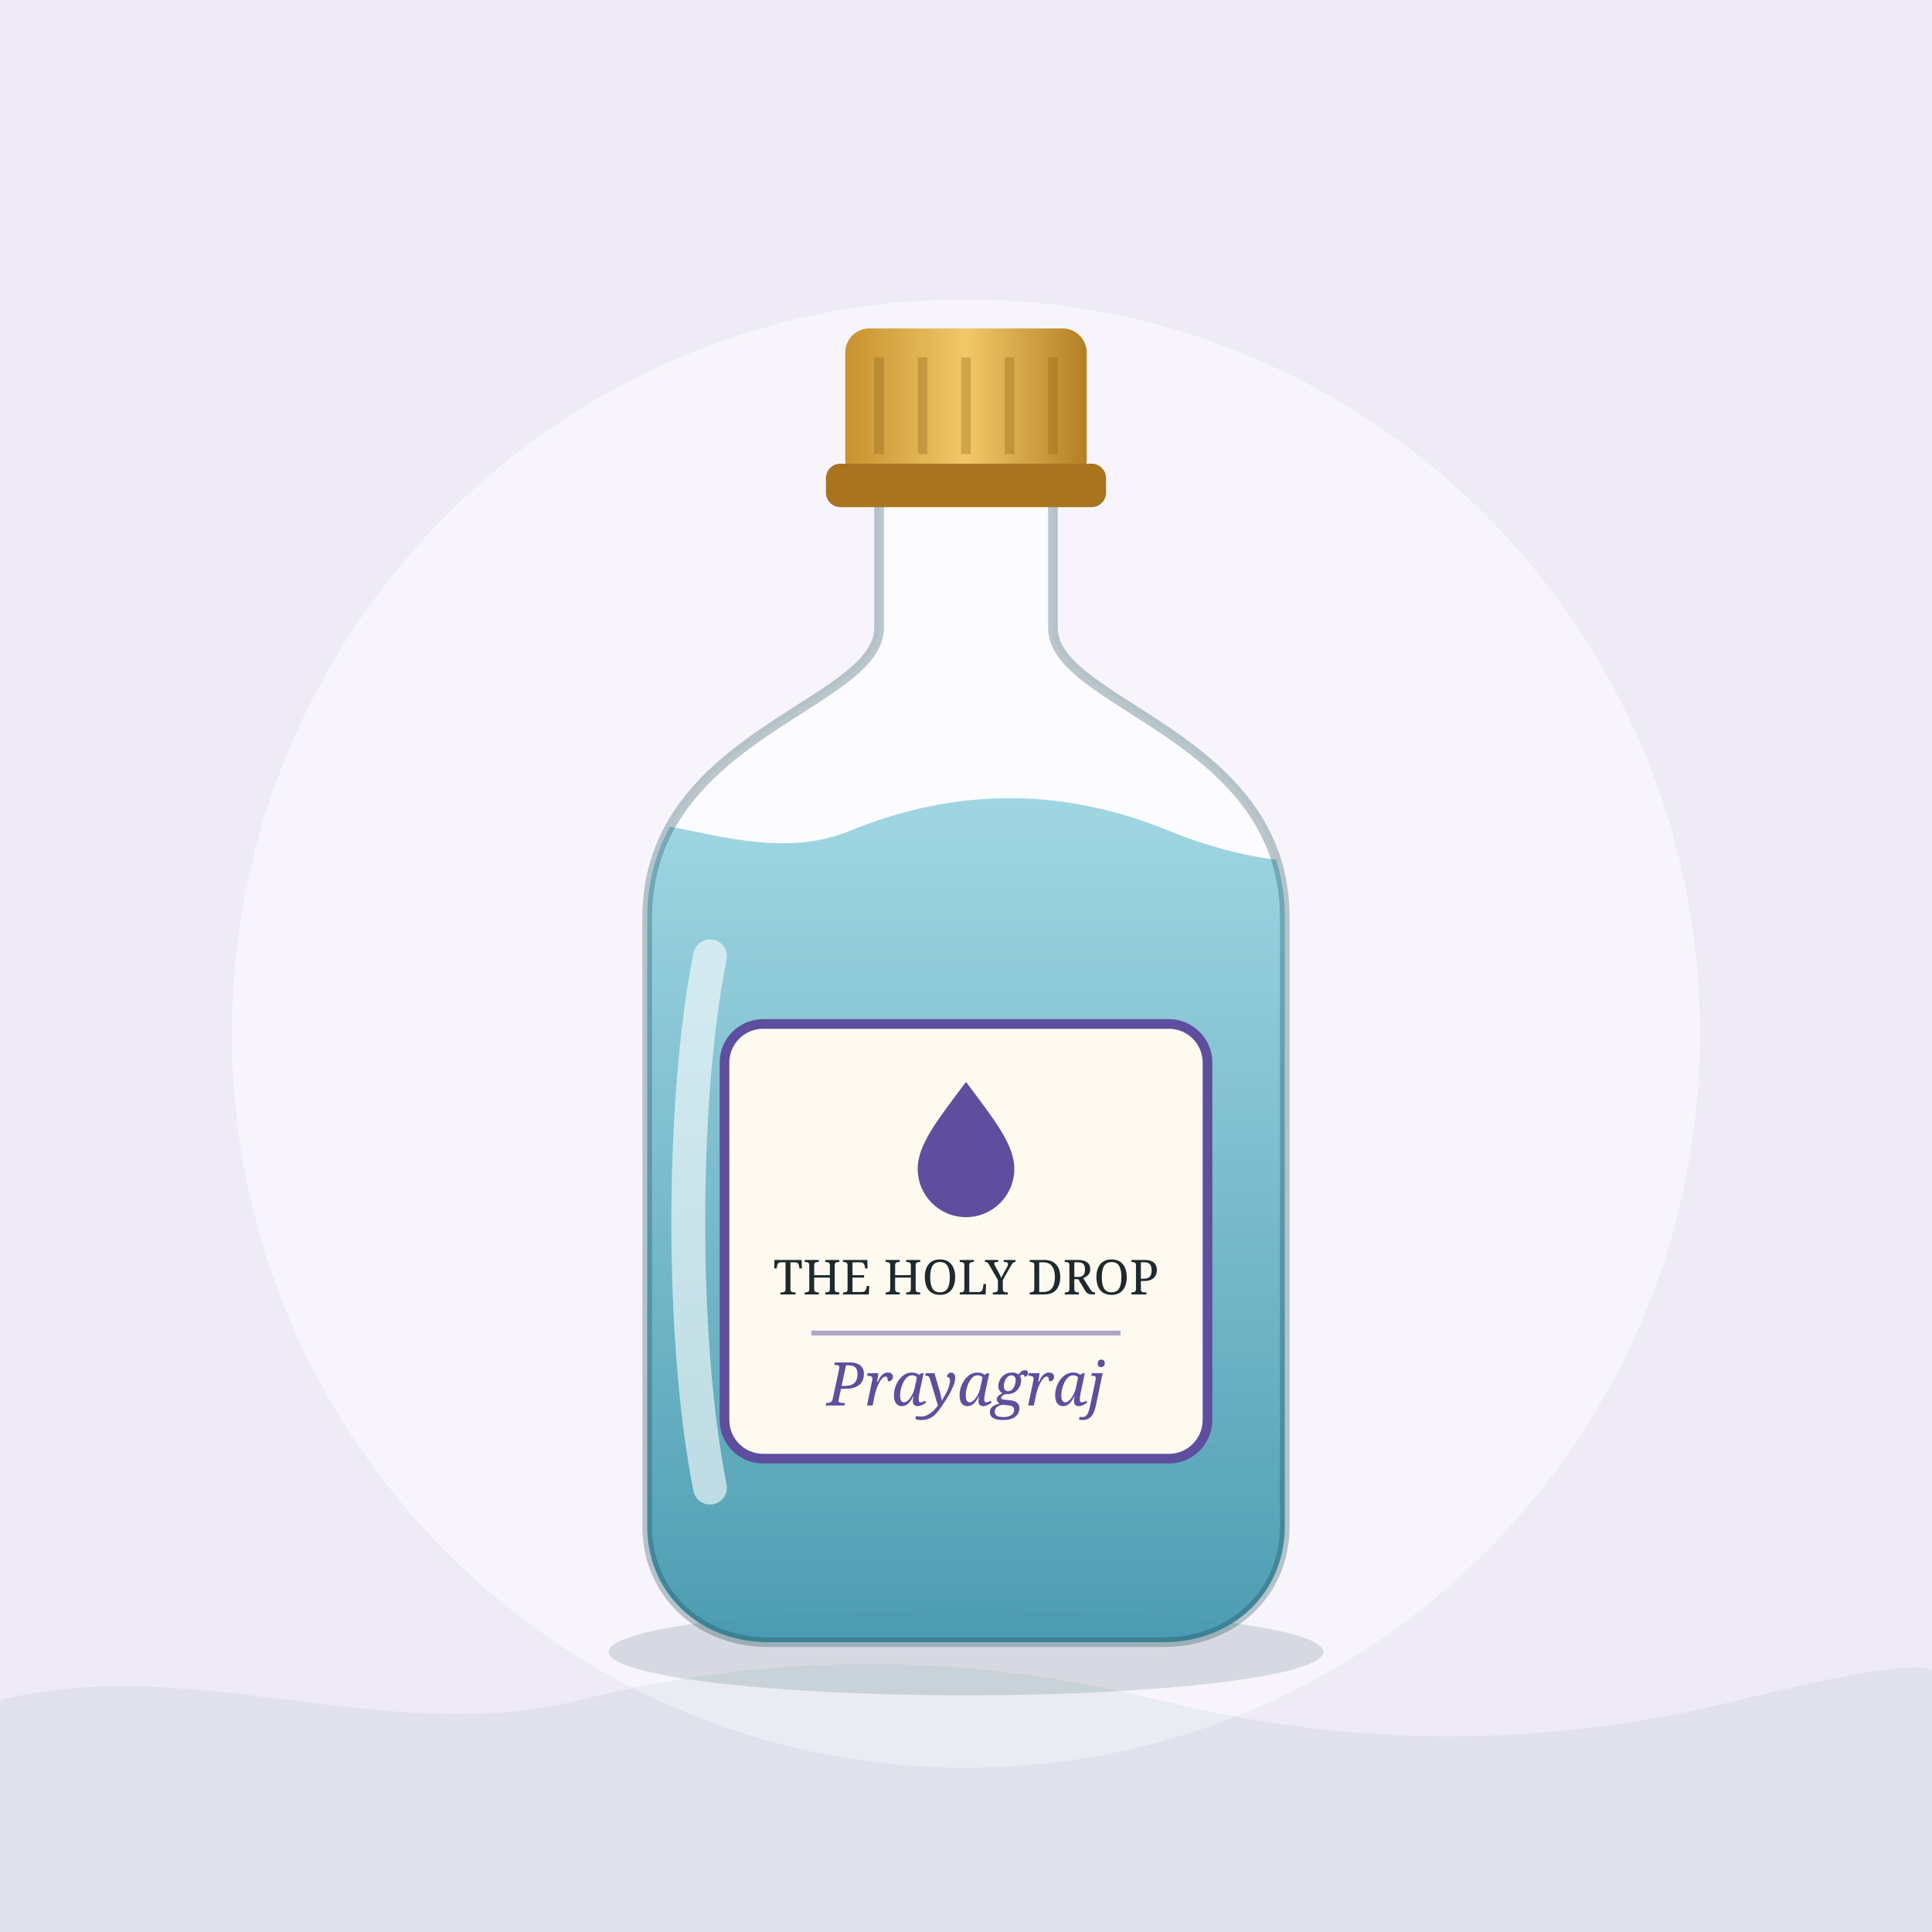
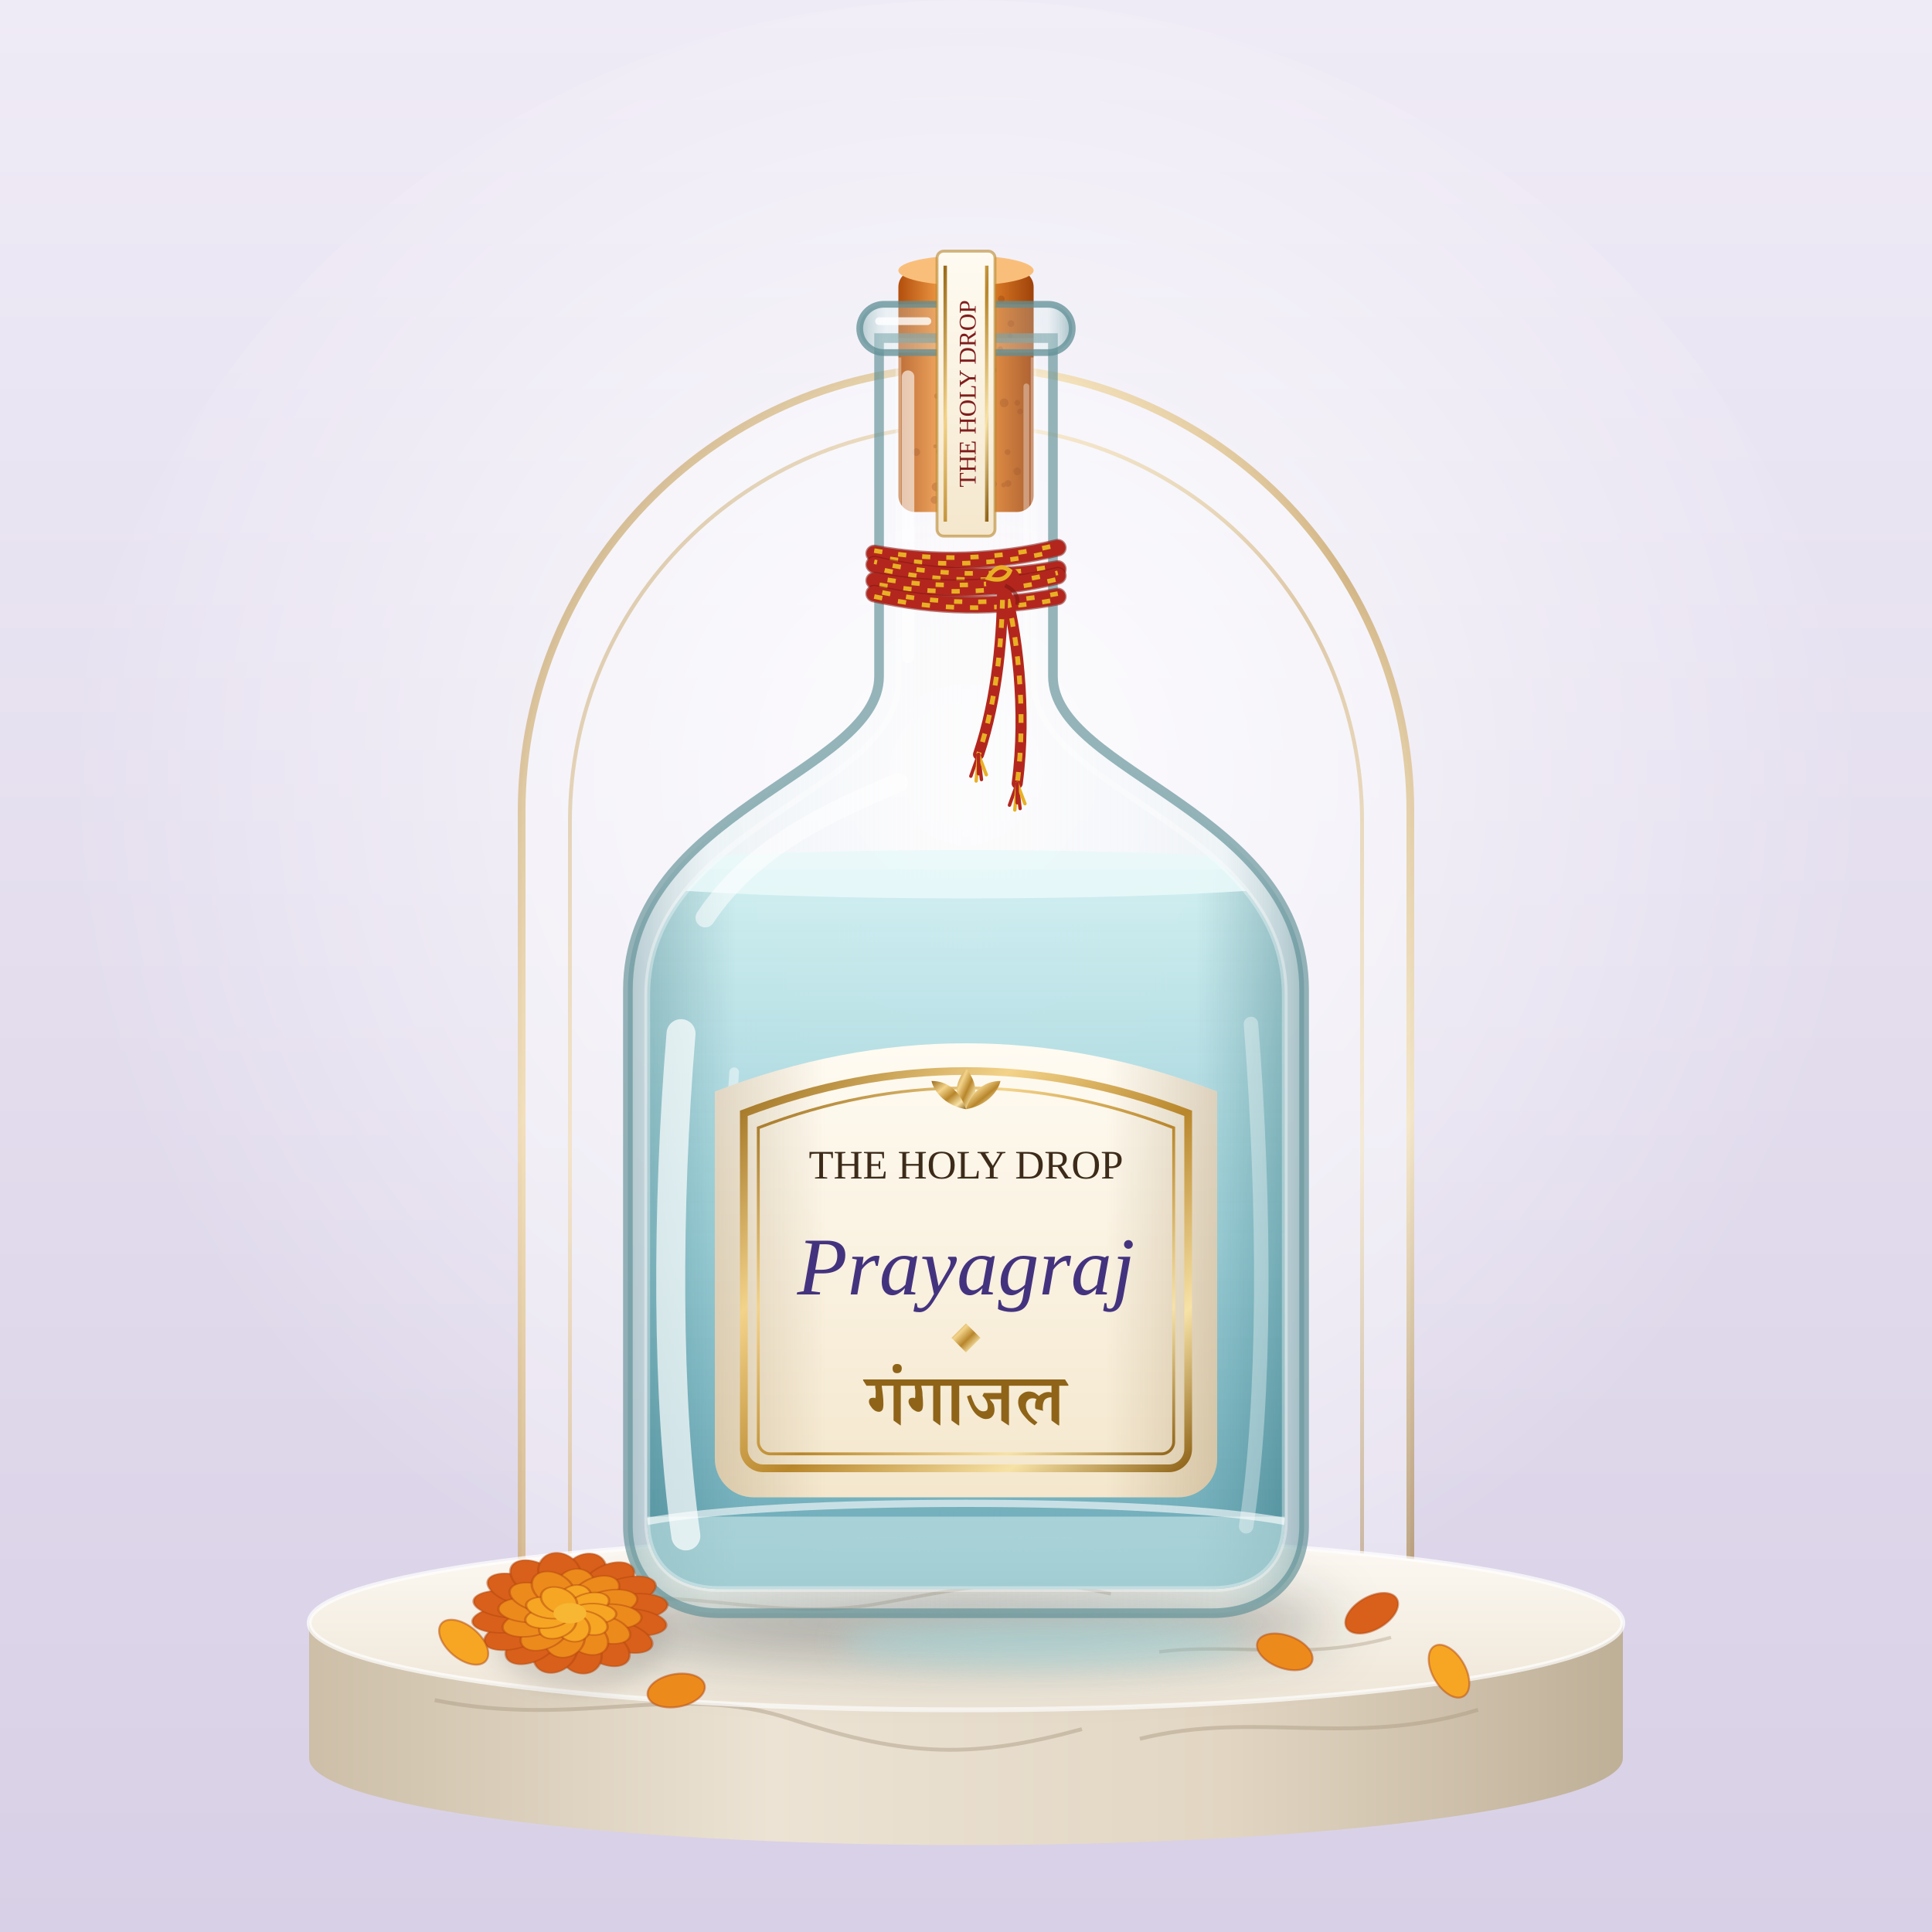
<svg xmlns="http://www.w3.org/2000/svg" viewBox="0 0 400 400" width="400" height="400" role="img" aria-label="Triveni Sangam Gangajal bottle">
  <defs>
+     <linearGradient id="gold" x1="0" y1="0" x2="1" y2="1">
+       <stop offset="0" stop-color="#9a6b1a" />
+       <stop offset=".3" stop-color="#f3d38a" />
+       <stop offset=".55" stop-color="#b8862b" />
+       <stop offset=".8" stop-color="#f7e2a6" />
+       <stop offset="1" stop-color="#8f6418" />
+     </linearGradient>
+     <linearGradient id="glass" x1="0" y1="0" x2="1" y2="0">
+       <stop offset="0" stop-color="#7fa9ad" stop-opacity=".55" />
+       <stop offset=".12" stop-color="#d9eeee" stop-opacity=".35" />
+       <stop offset=".5" stop-color="#ffffff" stop-opacity=".12" />
+       <stop offset=".88" stop-color="#d9eeee" stop-opacity=".3" />
+       <stop offset="1" stop-color="#6f9ea3" stop-opacity=".6" />
+     </linearGradient>
    <linearGradient id="water" x1="0" y1="0" x2="0" y2="1">
-       <stop offset="0" stop-color="#8fd0dd" stop-opacity=".85" />
-       <stop offset="1" stop-color="#2f8aa3" stop-opacity=".9" />
-     </linearGradient>
-     <linearGradient id="cap" x1="0" y1="0" x2="1" y2="0">
-       <stop offset="0" stop-color="#c8922f" />
-       <stop offset=".5" stop-color="#f1c868" />
-       <stop offset="1" stop-color="#b47f24" />
-     </linearGradient>
-     <linearGradient id="copper" x1="0" y1="0" x2="1" y2="0">
-       <stop offset="0" stop-color="#9a4f25" />
-       <stop offset=".45" stop-color="#e09a5f" />
-       <stop offset=".7" stop-color="#c8743c" />
-       <stop offset="1" stop-color="#8a4420" />
-     </linearGradient>
-     <linearGradient id="wood" x1="0" y1="0" x2="0" y2="1">
-       <stop offset="0" stop-color="#c48d55" />
-       <stop offset="1" stop-color="#9a6a3a" />
-     </linearGradient>
-     <linearGradient id="kraft" x1="0" y1="0" x2="0" y2="1">
-       <stop offset="0" stop-color="#d4a46c" />
-       <stop offset="1" stop-color="#b9864f" />
-     </linearGradient>
-     <clipPath id="bottle-clip">
-       <path d="M182 96h36v34c0 16 48 22 48 60v126c0 14-11 24-25 24h-82c-14 0-25-10-25-24V190c0-38 48-44 48-60z" />
+       <stop offset="0" stop-color="#cdeef0" stop-opacity=".9" />
+       <stop offset=".5" stop-color="#8fcad3" stop-opacity=".85" />
+       <stop offset="1" stop-color="#4f97a6" stop-opacity=".9" />
+     </linearGradient>
+     <linearGradient id="waterEdge" x1="0" y1="0" x2="1" y2="0">
+       <stop offset="0" stop-color="#1f5d68" stop-opacity=".45" />
+       <stop offset=".2" stop-color="#1f5d68" stop-opacity="0" />
+       <stop offset=".8" stop-color="#1f5d68" stop-opacity="0" />
+       <stop offset="1" stop-color="#1f5d68" stop-opacity=".5" />
+     </linearGradient>
+     <linearGradient id="paper" x1="0" y1="0" x2="0" y2="1">
+       <stop offset="0" stop-color="#fffbf2" />
+       <stop offset="1" stop-color="#f4e7cd" />
+     </linearGradient>
+     <linearGradient id="labelShade" x1="0" y1="0" x2="1" y2="0">
+       <stop offset="0" stop-color="#7a5a28" stop-opacity=".22" />
+       <stop offset=".22" stop-color="#7a5a28" stop-opacity="0" />
+       <stop offset=".78" stop-color="#7a5a28" stop-opacity="0" />
+       <stop offset="1" stop-color="#7a5a28" stop-opacity=".25" />
+     </linearGradient>
+     <linearGradient id="marbleTop" x1="0" y1="0" x2="0" y2="1">
+       <stop offset="0" stop-color="#fdfaf4" />
+       <stop offset="1" stop-color="#eee5d6" />
+     </linearGradient>
+     <linearGradient id="marbleSide" x1="0" y1="0" x2="1" y2="0">
+       <stop offset="0" stop-color="#cdbfa8" />
+       <stop offset=".35" stop-color="#ece3d4" />
+       <stop offset=".7" stop-color="#e2d6c3" />
+       <stop offset="1" stop-color="#bfb098" />
+     </linearGradient>
+     <linearGradient id="cork" x1="0" y1="0" x2="1" y2="0">
+       <stop offset="0" stop-color="#b24f0c" />
+       <stop offset=".35" stop-color="#f6a24c" />
+       <stop offset=".65" stop-color="#e5842a" />
+       <stop offset="1" stop-color="#9e420a" />
+     </linearGradient>
+     <radialGradient id="glow" cx=".5" cy=".42" r=".5">
+       <stop offset="0" stop-color="#ffffff" stop-opacity=".85" />
+       <stop offset="1" stop-color="#ffffff" stop-opacity="0" />
+     </radialGradient>
+     <filter id="blur3" x="-20%" y="-50%" width="140%" height="200%">
+       <feGaussianBlur stdDeviation="3" />
+     </filter>
+     <filter id="blur6" x="-30%" y="-80%" width="160%" height="260%">
+       <feGaussianBlur stdDeviation="6" />
+     </filter>
+     <clipPath id="bottleInner">
+       <path d="M186 72V141C186 164 134 171 134 206V315C134 324 140 329 149 329H251C260 329 266 324 266 315V206C266 171 214 164 214 141V72Z" />
    </clipPath>
  </defs>
-   <rect width="400" height="400" fill="#eeeaf6" />
-   <circle cx="200" cy="214" r="152" fill="#ffffff" opacity=".5" />
-   <path d="M0 352c40-10 80 10 120 0s80-10 120 0 80 10 120 0 40-6 40-6V400H0z" fill="#0f5161" opacity=".06" />
+   <linearGradient id="bg" x1="0" y1="0" x2="0" y2="1">
+     <stop offset="0" stop-color="#efebf6" />
+     <stop offset="1" stop-color="#d8d0e6" />
+   </linearGradient>
+   <rect width="400" height="400" fill="url(#bg)" />
+   <circle cx="200" cy="190" r="190" fill="url(#glow)" />
+   <path d="M108 336V168A92 92 0 0 1 292 168V336Z" fill="#ffffff" opacity=".32" />
+   <path d="M108 336V168A92 92 0 0 1 292 168V336" fill="none" stroke="url(#gold)" stroke-width="1.6" opacity=".55" />
+   <path d="M118 336V170A82 82 0 0 1 282 170V336" fill="none" stroke="url(#gold)" stroke-width=".8" opacity=".4" />
  <g>
-     <ellipse cx="200" cy="342" rx="74" ry="9" fill="#082e37" opacity=".14" />
-     <path d="M182 96h36v34c0 16 48 22 48 60v126c0 14-11 24-25 24h-82c-14 0-25-10-25-24V190c0-38 48-44 48-60z" fill="#ffffff" fill-opacity=".6" />
-     <g clip-path="url(#bottle-clip)">
-       <path d="M110 172c22-9 44 9 66 0s44-9 66 0 44 9 66 0V360H110z" fill="url(#water)" />
-     </g>
-     <path d="M182 96h36v34c0 16 48 22 48 60v126c0 14-11 24-25 24h-82c-14 0-25-10-25-24V190c0-38 48-44 48-60z" fill="none" stroke="#0b3f4c" stroke-opacity=".28" stroke-width="2" />
-     <rect x="175" y="68" width="50" height="32" rx="5" fill="url(#cap)" />
-     <rect x="171" y="96" width="58" height="9" rx="3" fill="#a87420" />
-     <path d="M182 74v20M191 74v20M200 74v20M209 74v20M218 74v20" stroke="#8f6418" stroke-opacity=".35" stroke-width="2" />
-     <path d="M147 198c-6 30-6 80 0 110" stroke="#ffffff" stroke-width="7" stroke-linecap="round" opacity=".6" fill="none" />
-     <rect x="150" y="212" width="100" height="90" rx="8" fill="#fffaf0" stroke="#5d4e9e" stroke-width="2" />
-     <path d="M200 224c-6 8-10 13-10 18a10 10 0 0 0 20 0c0-5-4-10-10-18z" fill="#5d4e9e" />
-     <text x="200" y="268" text-anchor="middle" font-family="Georgia, serif" font-size="10" textLength="80" lengthAdjust="spacingAndGlyphs" fill="#1d2a2e">THE HOLY DROP</text>
-     <line x1="168" y1="276" x2="232" y2="276" stroke="#5d4e9e" stroke-opacity=".5" />
-     <text x="200" y="291" text-anchor="middle" font-family="Georgia, serif" font-size="12.5" font-style="italic" fill="#5d4e9e">Prayagraj</text>
+     <path d="M64 336V364A136 18 0 0 0 336 364V336Z" fill="url(#marbleSide)" />
+     <path d="M90 352c30 6 50-4 74 4s38 8 60 2M236 360c24-6 44 2 70-6" stroke="#a89880" stroke-width=".8" fill="none" opacity=".45" />
+     <ellipse cx="200" cy="336" rx="136" ry="18" fill="url(#marbleTop)" />
+     <path d="M120 332c22-4 40 4 62 0s30-6 48-2M240 342c16-2 30 2 48-3" stroke="#bcae97" stroke-width=".7" fill="none" opacity=".5" />
+     <ellipse cx="200" cy="336" rx="136" ry="18" fill="none" stroke="#ffffff" stroke-opacity=".7" stroke-width="1" />
  </g>
+   <g>
+     <ellipse cx="200" cy="336" rx="76" ry="8" fill="#1d2a2e" opacity=".35" filter="url(#blur6)" />
+     <ellipse cx="216" cy="340" rx="42" ry="5" fill="#9fe3ea" opacity=".45" filter="url(#blur3)" />
+     <rect x="186" y="56" width="28" height="50" rx="3.4" fill="url(#cork)" />
+     <g fill="#8a3506" opacity=".3">
+       <circle cx="208.6" cy="93.6" r="0.6" />
+       <circle cx="194.0" cy="82.0" r="0.6" />
+       <circle cx="207.1" cy="72.3" r="0.6" />
+       <circle cx="202.1" cy="100.7" r="0.6" />
+       <circle cx="194.5" cy="93.5" r="0.7" />
+       <circle cx="193.8" cy="100.8" r="0.9" />
+       <circle cx="207.8" cy="100.4" r="0.5" />
+       <circle cx="205.7" cy="100.2" r="0.7" />
+       <circle cx="199.3" cy="62.7" r="0.6" />
+       <circle cx="202.8" cy="100.9" r="0.9" />
+       <circle cx="199.4" cy="98.7" r="0.5" />
+       <circle cx="207.6" cy="83.8" r="0.4" />
+       <circle cx="205.5" cy="76.7" r="0.8" />
+       <circle cx="204.2" cy="58.1" r="0.6" />
+       <circle cx="209.2" cy="69.5" r="0.5" />
+       <circle cx="209.3" cy="67.0" r="0.7" />
+       <circle cx="193.5" cy="103.5" r="0.8" />
+       <circle cx="198.7" cy="61.8" r="0.5" />
+       <circle cx="200.2" cy="101.8" r="0.4" />
+       <circle cx="201.3" cy="91.2" r="0.7" />
+       <circle cx="207.9" cy="83.4" r="0.9" />
+       <circle cx="202.6" cy="85.6" r="0.6" />
+       <circle cx="202.4" cy="76.1" r="0.7" />
+       <circle cx="194.8" cy="66.9" r="0.5" />
+       <circle cx="202.8" cy="88.9" r="0.6" />
+       <circle cx="189.7" cy="93.6" r="0.8" />
+       <circle cx="210.6" cy="97.6" r="0.8" />
+       <circle cx="210.6" cy="83.4" r="0.6" />
+       <circle cx="205.1" cy="71.0" r="0.8" />
+       <circle cx="208.7" cy="100.1" r="0.7" />
+       <circle cx="211.2" cy="85.2" r="0.6" />
+       <circle cx="204.0" cy="104.8" r="0.9" />
+       <circle cx="207.3" cy="61.9" r="0.7" />
+       <circle cx="199.7" cy="87.6" r="0.8" />
+       <circle cx="193.6" cy="92.4" r="0.4" />
+     </g>
+     <ellipse cx="200.0" cy="56" rx="14.0" ry="3.1" fill="#f9bf7a" />
+     <path d="M182 70V140C182 160 130 168 130 205V316C130 327 138 334 149 334H251C262 334 270 327 270 316V205C270 168 218 160 218 140V70Z" fill="url(#glass)" />
+     <g clip-path="url(#bottleInner)">
+       <rect x="120" y="180" width="160" height="160" fill="url(#water)" />
+       <rect x="120" y="180" width="160" height="160" fill="url(#waterEdge)" />
+       <ellipse cx="200" cy="181" rx="80" ry="5" fill="#e9f8f9" opacity=".9" />
+       <rect x="120" y="314" width="160" height="20" fill="#d4eeee" opacity=".55" />
+       <path d="M134 315C160 310 240 310 266 315" stroke="#ffffff" stroke-width="1.5" fill="none" opacity=".6" />
+     </g>
+     <path d="M182 70V140C182 160 130 168 130 205V316C130 327 138 334 149 334H251C262 334 270 327 270 316V205C270 168 218 160 218 140V70Z" fill="none" stroke="#5f8f95" stroke-opacity=".65" stroke-width="2" />
+     <path d="M186 74V141C186 164 134 171 134 206V315C134 324 140 329 149 329H251C260 329 266 324 266 315V206C266 171 214 164 214 141V74" fill="none" stroke="#ffffff" stroke-opacity=".35" stroke-width="1.2" />
+     <path d="M141 214C138 250 138 290 142 318" stroke="#ffffff" stroke-width="6" stroke-linecap="round" opacity=".7" fill="none" />
+     <path d="M152 222C150 250 150 280 152 300" stroke="#ffffff" stroke-width="2" stroke-linecap="round" opacity=".45" fill="none" />
+     <path d="M259 212C262 250 262 290 258 316" stroke="#ffffff" stroke-width="3" stroke-linecap="round" opacity=".35" fill="none" />
+     <path d="M146 190C156 175 172 168 186 162" stroke="#ffffff" stroke-width="4" stroke-linecap="round" opacity=".55" fill="none" />
+     <path d="M188 78V136" stroke="#ffffff" stroke-width="2.6" stroke-linecap="round" opacity=".6" />
+     <path d="M212.5 80V132" stroke="#ffffff" stroke-width="1.2" stroke-linecap="round" opacity=".35" />
+     <rect x="178" y="63" width="44" height="10" rx="5" fill="url(#glass)" stroke="#5f8f95" stroke-opacity=".75" stroke-width="1.4" />
+     <path d="M182 66.5H192" stroke="#ffffff" stroke-width="1.6" stroke-linecap="round" opacity=".8" />
+     <rect x="194.0" y="52" width="12" height="59" rx="1.4" fill="url(#paper)" stroke="#b8862b" stroke-opacity=".6" stroke-width="0.60" />
+     <path d="M195.7 55.0V108.0M204.3 55.0V108.0" stroke="url(#gold)" stroke-width="0.72" />
+     <text transform="translate(202.0 81.5) rotate(-90)" text-anchor="middle" font-family="Georgia, 'Times New Roman', serif" font-size="5.0" textLength="46" lengthAdjust="spacing" fill="#7f1d1d">THE HOLY DROP</text>
+     <path d="M181 114.6Q200.0 118.0 219 113.4" stroke="#7d150f" stroke-width="3.65" fill="none" stroke-linecap="round" opacity=".55" />
+     <path d="M181 114.6Q200.0 118.0 219 113.4" stroke="#b3261e" stroke-width="3.15" fill="none" stroke-linecap="round" />
+     <path d="M181 114.0Q200.0 117.4 219 112.8" stroke="#e8b024" stroke-width="0.95" fill="none" stroke-dasharray="1.7 3.3" stroke-dashoffset="0.0" />
+     <path d="M181 115.2Q200.0 118.6 219 114.0" stroke="#e8b024" stroke-width="0.95" fill="none" stroke-dasharray="1.7 3.3" stroke-dashoffset="1.7" />
+     <path d="M181 116.9Q200.0 121.3 219 117.8" stroke="#7d150f" stroke-width="3.65" fill="none" stroke-linecap="round" opacity=".55" />
+     <path d="M181 116.9Q200.0 121.3 219 117.8" stroke="#b3261e" stroke-width="3.15" fill="none" stroke-linecap="round" />
+     <path d="M181 116.3Q200.0 120.7 219 117.1" stroke="#e8b024" stroke-width="0.95" fill="none" stroke-dasharray="1.7 3.3" stroke-dashoffset="1.1" />
+     <path d="M181 117.6Q200.0 122.0 219 118.4" stroke="#e8b024" stroke-width="0.95" fill="none" stroke-dasharray="1.7 3.3" stroke-dashoffset="2.8" />
+     <path d="M181 120.2Q200.0 123.8 219 119.2" stroke="#7d150f" stroke-width="3.65" fill="none" stroke-linecap="round" opacity=".55" />
+     <path d="M181 120.2Q200.0 123.8 219 119.2" stroke="#b3261e" stroke-width="3.15" fill="none" stroke-linecap="round" />
+     <path d="M181 119.6Q200.0 123.1 219 118.6" stroke="#e8b024" stroke-width="0.95" fill="none" stroke-dasharray="1.7 3.3" stroke-dashoffset="2.2" />
+     <path d="M181 120.9Q200.0 124.4 219 119.9" stroke="#e8b024" stroke-width="0.95" fill="none" stroke-dasharray="1.7 3.3" stroke-dashoffset="3.9" />
+     <path d="M181 122.9Q200.0 127.2 219 123.5" stroke="#7d150f" stroke-width="3.65" fill="none" stroke-linecap="round" opacity=".55" />
+     <path d="M181 122.9Q200.0 127.2 219 123.5" stroke="#b3261e" stroke-width="3.15" fill="none" stroke-linecap="round" />
+     <path d="M181 122.3Q200.0 126.6 219 122.9" stroke="#e8b024" stroke-width="0.95" fill="none" stroke-dasharray="1.7 3.3" stroke-dashoffset="3.3" />
+     <path d="M181 123.5Q200.0 127.8 219 124.1" stroke="#e8b024" stroke-width="0.95" fill="none" stroke-dasharray="1.7 3.3" stroke-dashoffset="5.0" />
+     <path d="M207.6 120.2c3 10 5 27 3 42" stroke="#b3261e" stroke-width="2.3" fill="none" stroke-linecap="round" />
+     <path d="M207.6 120.2c3 10 5 27 3 42" stroke="#e8b024" stroke-width="1" fill="none" stroke-dasharray="1.8 2.2" />
+     <path d="M210.6 162.2l-1.6 4.5" stroke="#b3261e" stroke-width=".7" stroke-linecap="round" />
+     <path d="M210.6 162.2l-0.5 5.5" stroke="#e8b024" stroke-width=".7" stroke-linecap="round" />
+     <path d="M210.6 162.2l0.6 5.2" stroke="#b3261e" stroke-width=".7" stroke-linecap="round" />
+     <path d="M210.6 162.2l1.6 4.2" stroke="#e8b024" stroke-width=".7" stroke-linecap="round" />
+     <path d="M210.6 162.2l0 4" stroke="#b3261e" stroke-width=".7" stroke-linecap="round" />
+     <path d="M207.6 120.2c0 11 -1 24 -5 36" stroke="#b3261e" stroke-width="2.3" fill="none" stroke-linecap="round" />
+     <path d="M207.6 120.2c0 11 -1 24 -5 36" stroke="#e8b024" stroke-width="1" fill="none" stroke-dasharray="1.8 2.2" />
+     <path d="M202.6 156.2l-1.6 4.5" stroke="#b3261e" stroke-width=".7" stroke-linecap="round" />
+     <path d="M202.6 156.2l-0.5 5.5" stroke="#e8b024" stroke-width=".7" stroke-linecap="round" />
+     <path d="M202.6 156.2l0.6 5.2" stroke="#b3261e" stroke-width=".7" stroke-linecap="round" />
+     <path d="M202.6 156.2l1.6 4.2" stroke="#e8b024" stroke-width=".7" stroke-linecap="round" />
+     <path d="M202.6 156.2l0 4" stroke="#b3261e" stroke-width=".7" stroke-linecap="round" />
+     <ellipse cx="207.6" cy="120.2" rx="3.6" ry="2.7" fill="#b3261e" transform="rotate(-25 207.6 120.2)" />
+     <path d="M204.6 119.7q2-3.5 4.5-1.5q-1 2.5-4.5 1.5z" fill="none" stroke="#e8b024" stroke-width=".9" />
+     <path d="M208.1 121.2q3 1.5 2.5 4" fill="none" stroke="#7d150f" stroke-width=".8" opacity=".6" />
+     <path d="M148 226Q200 206 252 226V302A8 8 0 0 1 244 310H156A8 8 0 0 1 148 302Z" fill="url(#paper)" />
+     <path d="M148 226Q200 206 252 226V302A8 8 0 0 1 244 310H156A8 8 0 0 1 148 302Z" fill="url(#labelShade)" />
+     <path d="M154 230.5Q200 213 246 230.5V300A4 4 0 0 1 242 304H158A4 4 0 0 1 154 300Z" fill="none" stroke="url(#gold)" stroke-width="1.6" />
+     <path d="M157 233.5Q200 217 243 233.5V298.5A2.5 2.5 0 0 1 240.5 301H159.5A2.5 2.5 0 0 1 157 298.5Z" fill="none" stroke="url(#gold)" stroke-width=".6" />
+     <g transform="translate(200 229) scale(0.65)" fill="url(#gold)">
+       <path d="M0-12c-4 5-4 10 0 13c4-3 4-8 0-13z" />
+       <path d="M0 1c-6-1-10-5-11-9c5 0 9 3 11 9z" />
+       <path d="M0 1c6-1 10-5 11-9c-5 0-9 3-11 9z" />
+       <path d="M-14 2h28" stroke="url(#gold)" stroke-width="1" fill="none" />
+     </g>
+     <text x="200" y="244" text-anchor="middle" font-family="Georgia, 'Times New Roman', serif" font-size="8.4" textLength="84" lengthAdjust="spacing" fill="#3d2b1a">THE HOLY DROP</text>
+     <path d="M180 249H220" stroke="url(#gold)" stroke-width=".6" />
+     <text x="200" y="268" text-anchor="middle" font-family="Georgia, 'Times New Roman', serif" font-size="17" font-style="italic" fill="#43337f">Prayagraj</text>
+     <path d="M164 277H193M207 277H236" stroke="url(#gold)" stroke-width=".9" />
+     <path d="M200 274l3 3-3 3-3-3z" fill="url(#gold)" />
+     <path d="M182.0 292.3Q181.6 292.3 181.2 292.1Q180.9 291.9 180.6 291.6Q180.3 291.2 180.1 290.9Q179.9 290.5 179.9 290.2Q179.9 289.8 180.1 289.6Q180.3 289.4 180.7 289.4Q180.9 289.4 181.0 289.4Q181.1 289.4 181.2 289.5Q181.3 289.3 181.3 289.1Q181.3 288.8 181.3 288.6Q181.3 288.3 181.3 288.0Q181.3 287.7 181.2 287.3Q181.2 287.0 181.2 286.6L182.5 286.3Q182.5 286.6 182.6 287.3Q182.7 288.0 182.8 288.9Q182.9 289.8 182.9 290.7Q182.9 291.5 182.7 291.9Q182.4 292.3 182.0 292.3ZM186.4 295.1 185.0 294.1V286.4H186.5V295.1ZM179.4 286.9 178.7 285.8V285.6H187.7L188.5 286.7V286.9ZM185.7 284.3Q184.8 284.3 184.8 283.3Q184.8 282.8 185.1 282.6Q185.3 282.4 185.7 282.4Q186.2 282.4 186.4 282.6Q186.7 282.8 186.7 283.3Q186.7 284.3 185.7 284.3ZM190.2 292.3Q189.8 292.3 189.5 292.1Q189.1 291.9 188.8 291.6Q188.5 291.2 188.3 290.9Q188.1 290.5 188.1 290.2Q188.1 289.8 188.3 289.6Q188.5 289.4 188.9 289.4Q189.1 289.4 189.2 289.4Q189.3 289.4 189.4 289.5Q189.5 289.3 189.5 289.1Q189.5 288.8 189.5 288.6Q189.5 288.3 189.5 288.0Q189.5 287.7 189.4 287.3Q189.4 287.0 189.4 286.6L190.7 286.3Q190.7 286.6 190.8 287.3Q191.0 288.0 191.0 288.9Q191.1 289.8 191.1 290.7Q191.1 291.5 190.9 291.9Q190.6 292.3 190.2 292.3ZM194.6 295.1 193.2 294.1V286.4H194.7V295.1ZM187.6 286.9 186.9 285.8V285.6H195.9L196.7 286.7V286.9ZM198.4 295.1 197.0 294.1V286.4H198.6V295.1ZM195.8 286.9 195.1 285.8V285.6H199.8L200.5 286.7V286.9ZM204.1 293.8Q203.5 293.8 202.9 293.4Q202.3 293.1 201.8 292.5Q201.3 291.9 200.9 291.0Q200.5 290.2 200.2 289.1L201.0 288.8Q201.4 290.0 201.8 290.8Q202.2 291.5 202.7 291.9Q203.1 292.2 203.6 292.2Q204.0 292.2 204.3 292.0Q204.5 291.7 204.5 291.3Q204.5 290.6 204.2 290.0Q203.9 289.4 203.4 289.0L203.7 288.4H207.9V289.7H205.9Q205.6 289.7 205.4 289.7Q205.1 289.7 204.9 289.7Q205.4 290.2 205.7 290.7Q205.9 291.3 205.9 291.9Q205.9 292.8 205.4 293.3Q205.0 293.8 204.1 293.8ZM208.8 295.1 207.3 294.1V286.4H208.9V295.1ZM199.7 286.9 199.0 285.8V285.6H210.1L210.9 286.7V286.9ZM214.2 295.1Q213.6 294.7 213.0 294.2Q212.4 293.6 211.9 293.0Q211.4 292.4 211.1 291.7Q210.8 291.0 210.8 290.3Q210.8 289.6 211.1 289.1Q211.4 288.7 211.9 288.4Q212.4 288.1 213.0 288.1Q213.7 288.1 214.3 288.4Q214.9 288.8 215.4 289.3L215.0 290.0Q214.7 289.7 214.4 289.6Q214.2 289.5 213.8 289.5Q213.2 289.5 212.8 289.9Q212.4 290.3 212.4 291.0Q212.4 292.0 213.1 292.9Q213.7 293.7 214.8 294.5ZM216.0 292.1 214.4 291.7Q214.3 291.5 214.3 291.3Q214.3 291.2 214.3 291.0Q214.3 290.1 214.7 289.5Q215.1 288.9 215.7 288.6Q216.3 288.2 217.1 288.2Q217.4 288.2 217.6 288.3Q217.9 288.3 218.0 288.4V289.3Q217.9 289.3 217.8 289.3Q217.7 289.3 217.6 289.3Q216.8 289.3 216.3 289.8Q215.9 290.4 215.9 291.3Q215.9 291.5 215.9 291.7Q215.9 291.9 216.0 292.1ZM219.1 295.1 217.7 294.1V286.4H219.3V295.1ZM210.0 286.9 209.3 285.8V285.6H220.5L221.2 286.7V286.9Z" fill="#8f6418" />
+   </g>
+   <g transform="translate(118 334) scale(1 0.62)">
+     <circle r="17.9" fill="#000" opacity=".12" transform="translate(2 8.5)" filter="url(#blur3)" />
+     <g stroke="#b5470f" stroke-width=".5" stroke-opacity=".5">
+       <g fill="#d9601a">
+         <ellipse cy="-13.3" rx="4.4" ry="7.1" transform="rotate(13)" />
+         <ellipse cy="-13.3" rx="4.4" ry="7.1" transform="rotate(36)" />
+         <ellipse cy="-13.3" rx="4.4" ry="7.1" transform="rotate(58)" />
+         <ellipse cy="-13.3" rx="4.4" ry="7.1" transform="rotate(81)" />
+         <ellipse cy="-13.3" rx="4.4" ry="7.1" transform="rotate(103)" />
+         <ellipse cy="-13.3" rx="4.4" ry="7.1" transform="rotate(126)" />
+         <ellipse cy="-13.3" rx="4.4" ry="7.1" transform="rotate(148)" />
+         <ellipse cy="-13.3" rx="4.4" ry="7.1" transform="rotate(171)" />
+         <ellipse cy="-13.3" rx="4.4" ry="7.1" transform="rotate(193)" />
+         <ellipse cy="-13.3" rx="4.4" ry="7.1" transform="rotate(216)" />
+         <ellipse cy="-13.3" rx="4.4" ry="7.1" transform="rotate(238)" />
+         <ellipse cy="-13.3" rx="4.4" ry="7.1" transform="rotate(261)" />
+         <ellipse cy="-13.3" rx="4.4" ry="7.1" transform="rotate(283)" />
+         <ellipse cy="-13.3" rx="4.4" ry="7.1" transform="rotate(306)" />
+         <ellipse cy="-13.3" rx="4.4" ry="7.1" transform="rotate(328)" />
+         <ellipse cy="-13.3" rx="4.4" ry="7.1" transform="rotate(351)" />
+       </g>
+       <g fill="#ec8a1c">
+         <ellipse cy="-8.8" rx="4.1" ry="6.1" transform="rotate(7)" />
+         <ellipse cy="-8.8" rx="4.1" ry="6.1" transform="rotate(37)" />
+         <ellipse cy="-8.8" rx="4.1" ry="6.1" transform="rotate(67)" />
+         <ellipse cy="-8.8" rx="4.1" ry="6.1" transform="rotate(97)" />
+         <ellipse cy="-8.8" rx="4.1" ry="6.1" transform="rotate(127)" />
+         <ellipse cy="-8.8" rx="4.1" ry="6.1" transform="rotate(157)" />
+         <ellipse cy="-8.8" rx="4.1" ry="6.1" transform="rotate(187)" />
+         <ellipse cy="-8.8" rx="4.1" ry="6.1" transform="rotate(217)" />
+         <ellipse cy="-8.8" rx="4.1" ry="6.1" transform="rotate(247)" />
+         <ellipse cy="-8.8" rx="4.1" ry="6.1" transform="rotate(277)" />
+         <ellipse cy="-8.8" rx="4.1" ry="6.1" transform="rotate(307)" />
+         <ellipse cy="-8.8" rx="4.1" ry="6.1" transform="rotate(337)" />
+       </g>
+       <g fill="#f6a623">
+         <ellipse cy="-4.8" rx="3.4" ry="4.8" transform="rotate(12)" />
+         <ellipse cy="-4.8" rx="3.4" ry="4.8" transform="rotate(52)" />
+         <ellipse cy="-4.8" rx="3.4" ry="4.8" transform="rotate(92)" />
+         <ellipse cy="-4.8" rx="3.4" ry="4.8" transform="rotate(132)" />
+         <ellipse cy="-4.8" rx="3.4" ry="4.8" transform="rotate(172)" />
+         <ellipse cy="-4.8" rx="3.4" ry="4.8" transform="rotate(212)" />
+         <ellipse cy="-4.8" rx="3.4" ry="4.8" transform="rotate(252)" />
+         <ellipse cy="-4.8" rx="3.4" ry="4.8" transform="rotate(292)" />
+         <ellipse cy="-4.8" rx="3.4" ry="4.8" transform="rotate(332)" />
+       </g>
+     </g>
+     <circle r="3.4" fill="#f7b733" />
+   </g>
+   <ellipse cx="266" cy="342" rx="6" ry="3.4" fill="#ec8a1c" stroke="#b5470f" stroke-width=".4" stroke-opacity=".5" transform="rotate(20 266 342)" />
+   <ellipse cx="284" cy="334" rx="6" ry="3.4" fill="#d9601a" stroke="#b5470f" stroke-width=".4" stroke-opacity=".5" transform="rotate(-30 284 334)" />
+   <ellipse cx="300" cy="346" rx="6" ry="3.4" fill="#f6a623" stroke="#b5470f" stroke-width=".4" stroke-opacity=".5" transform="rotate(60 300 346)" />
+   <ellipse cx="140" cy="350" rx="6" ry="3.4" fill="#ec8a1c" stroke="#b5470f" stroke-width=".4" stroke-opacity=".5" transform="rotate(-10 140 350)" />
+   <ellipse cx="96" cy="340" rx="6" ry="3.4" fill="#f6a623" stroke="#b5470f" stroke-width=".4" stroke-opacity=".5" transform="rotate(40 96 340)" />
</svg>
